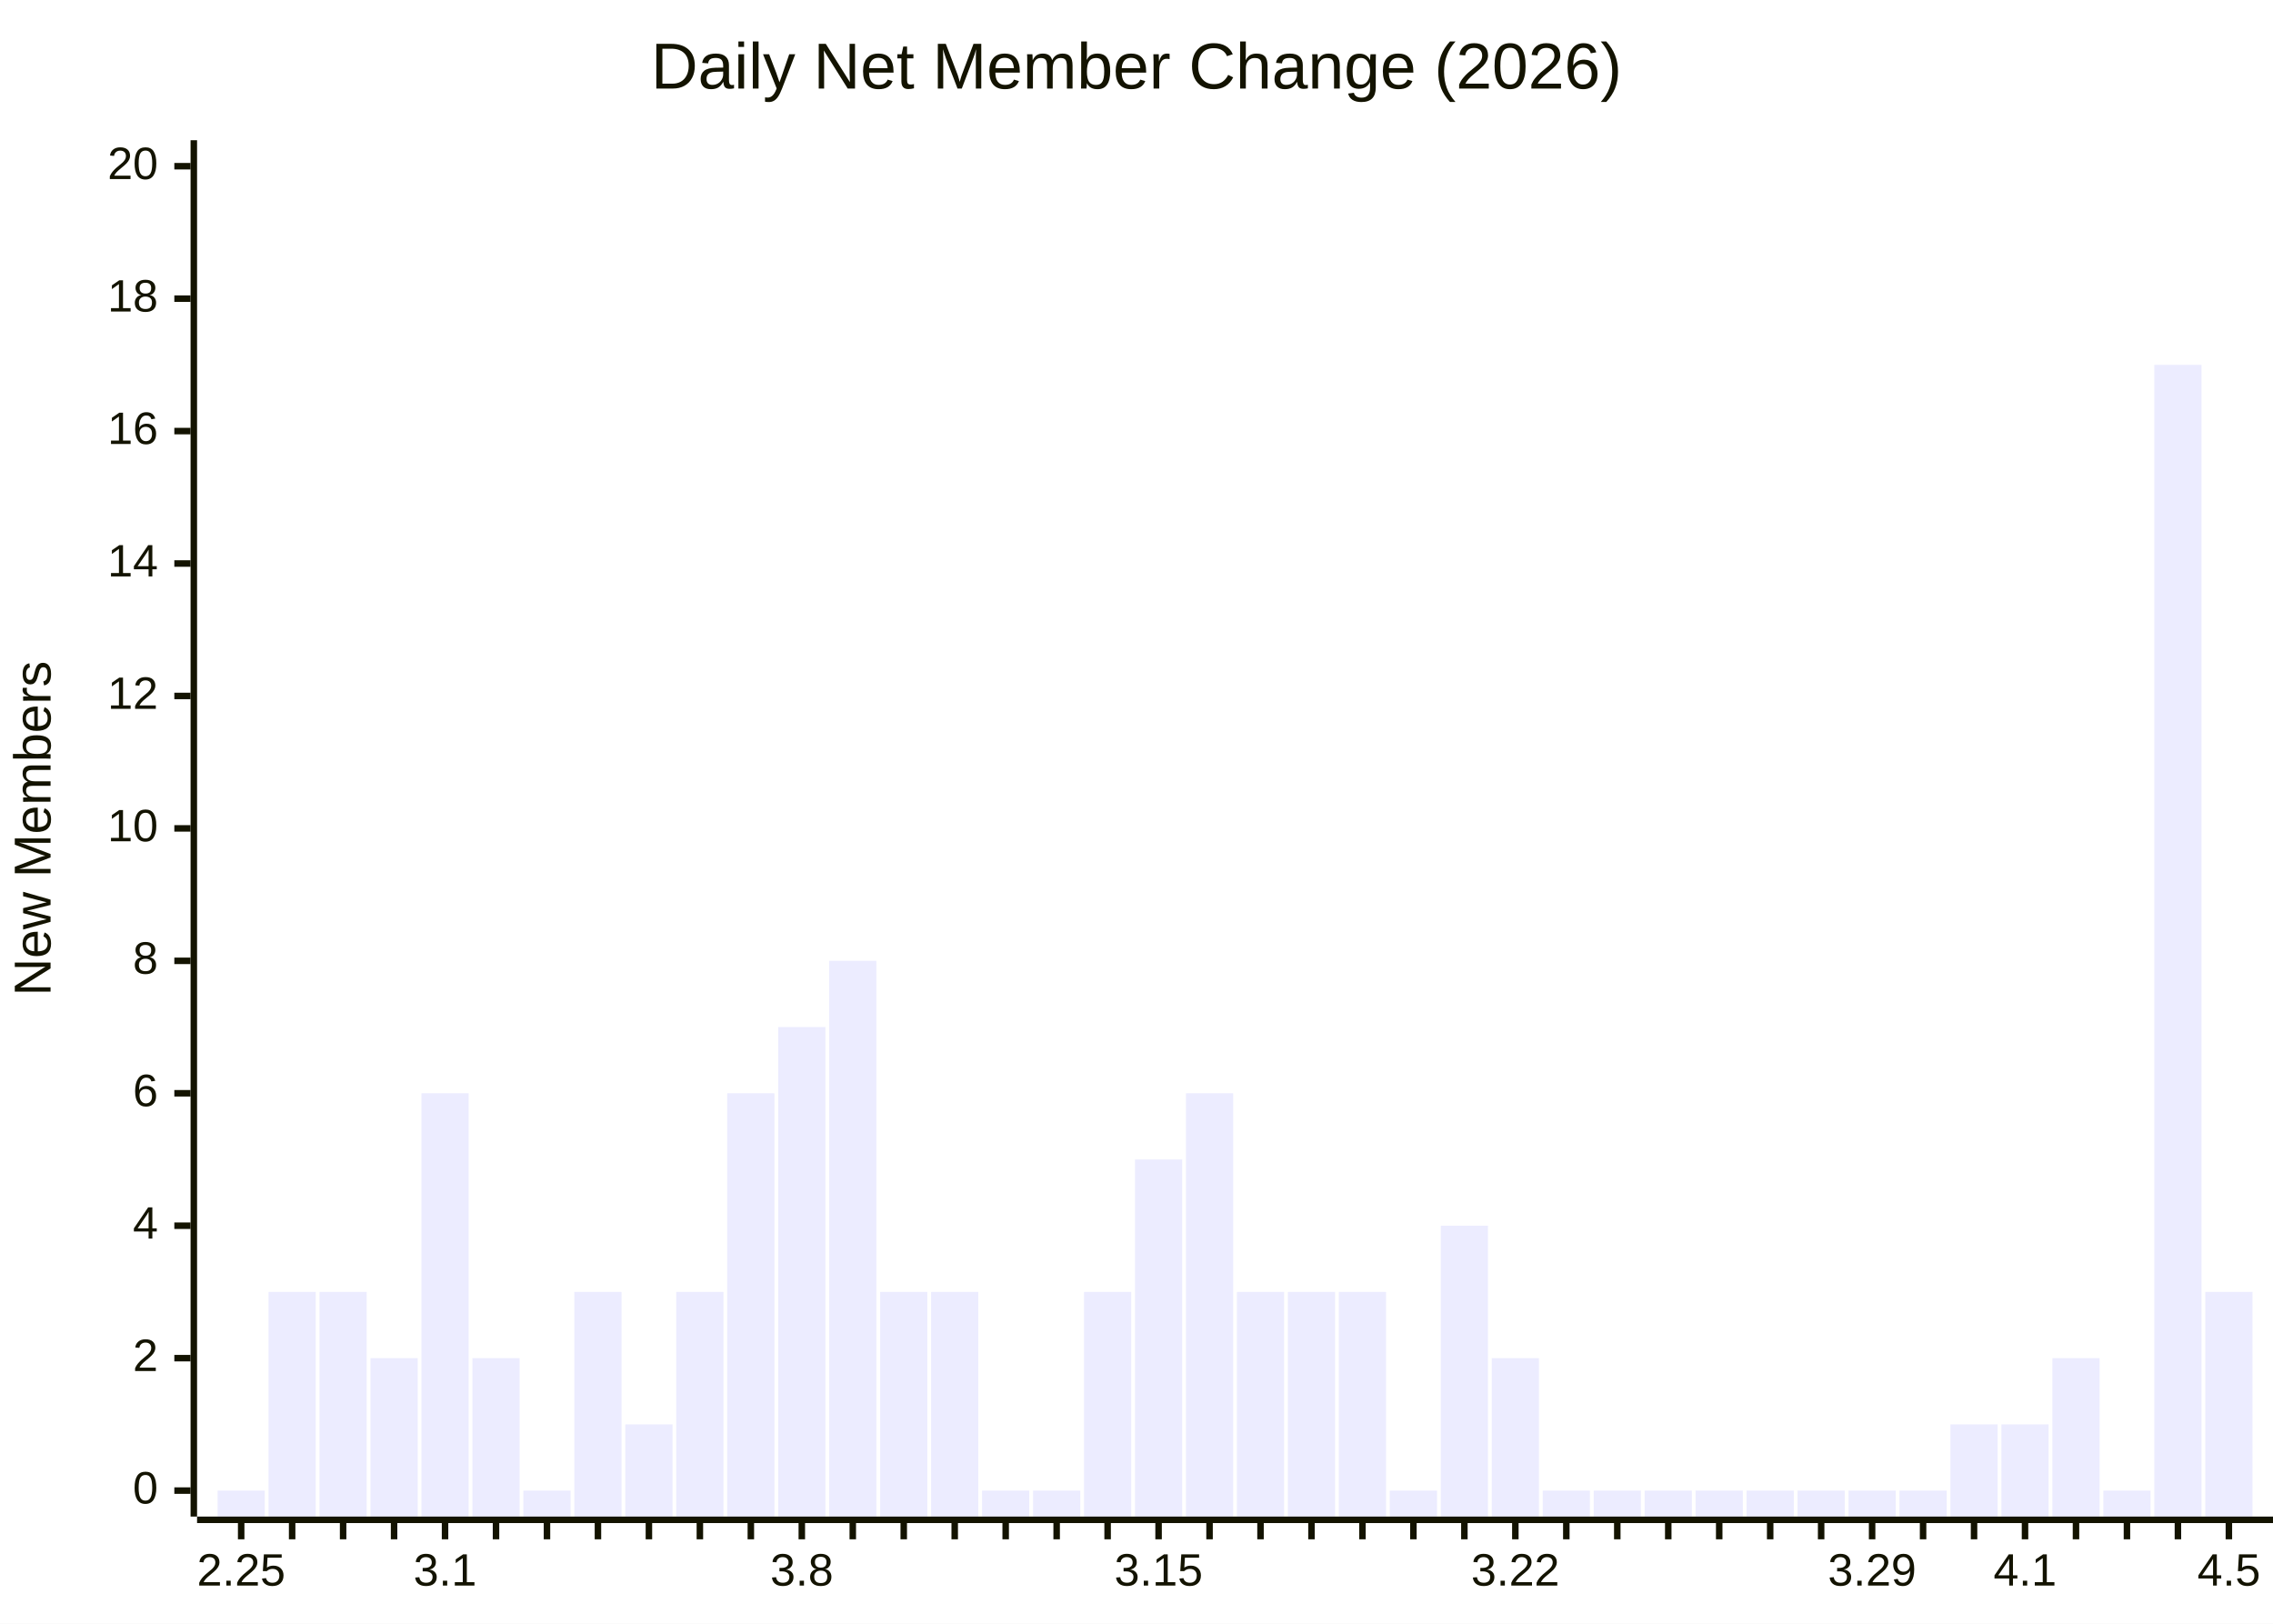
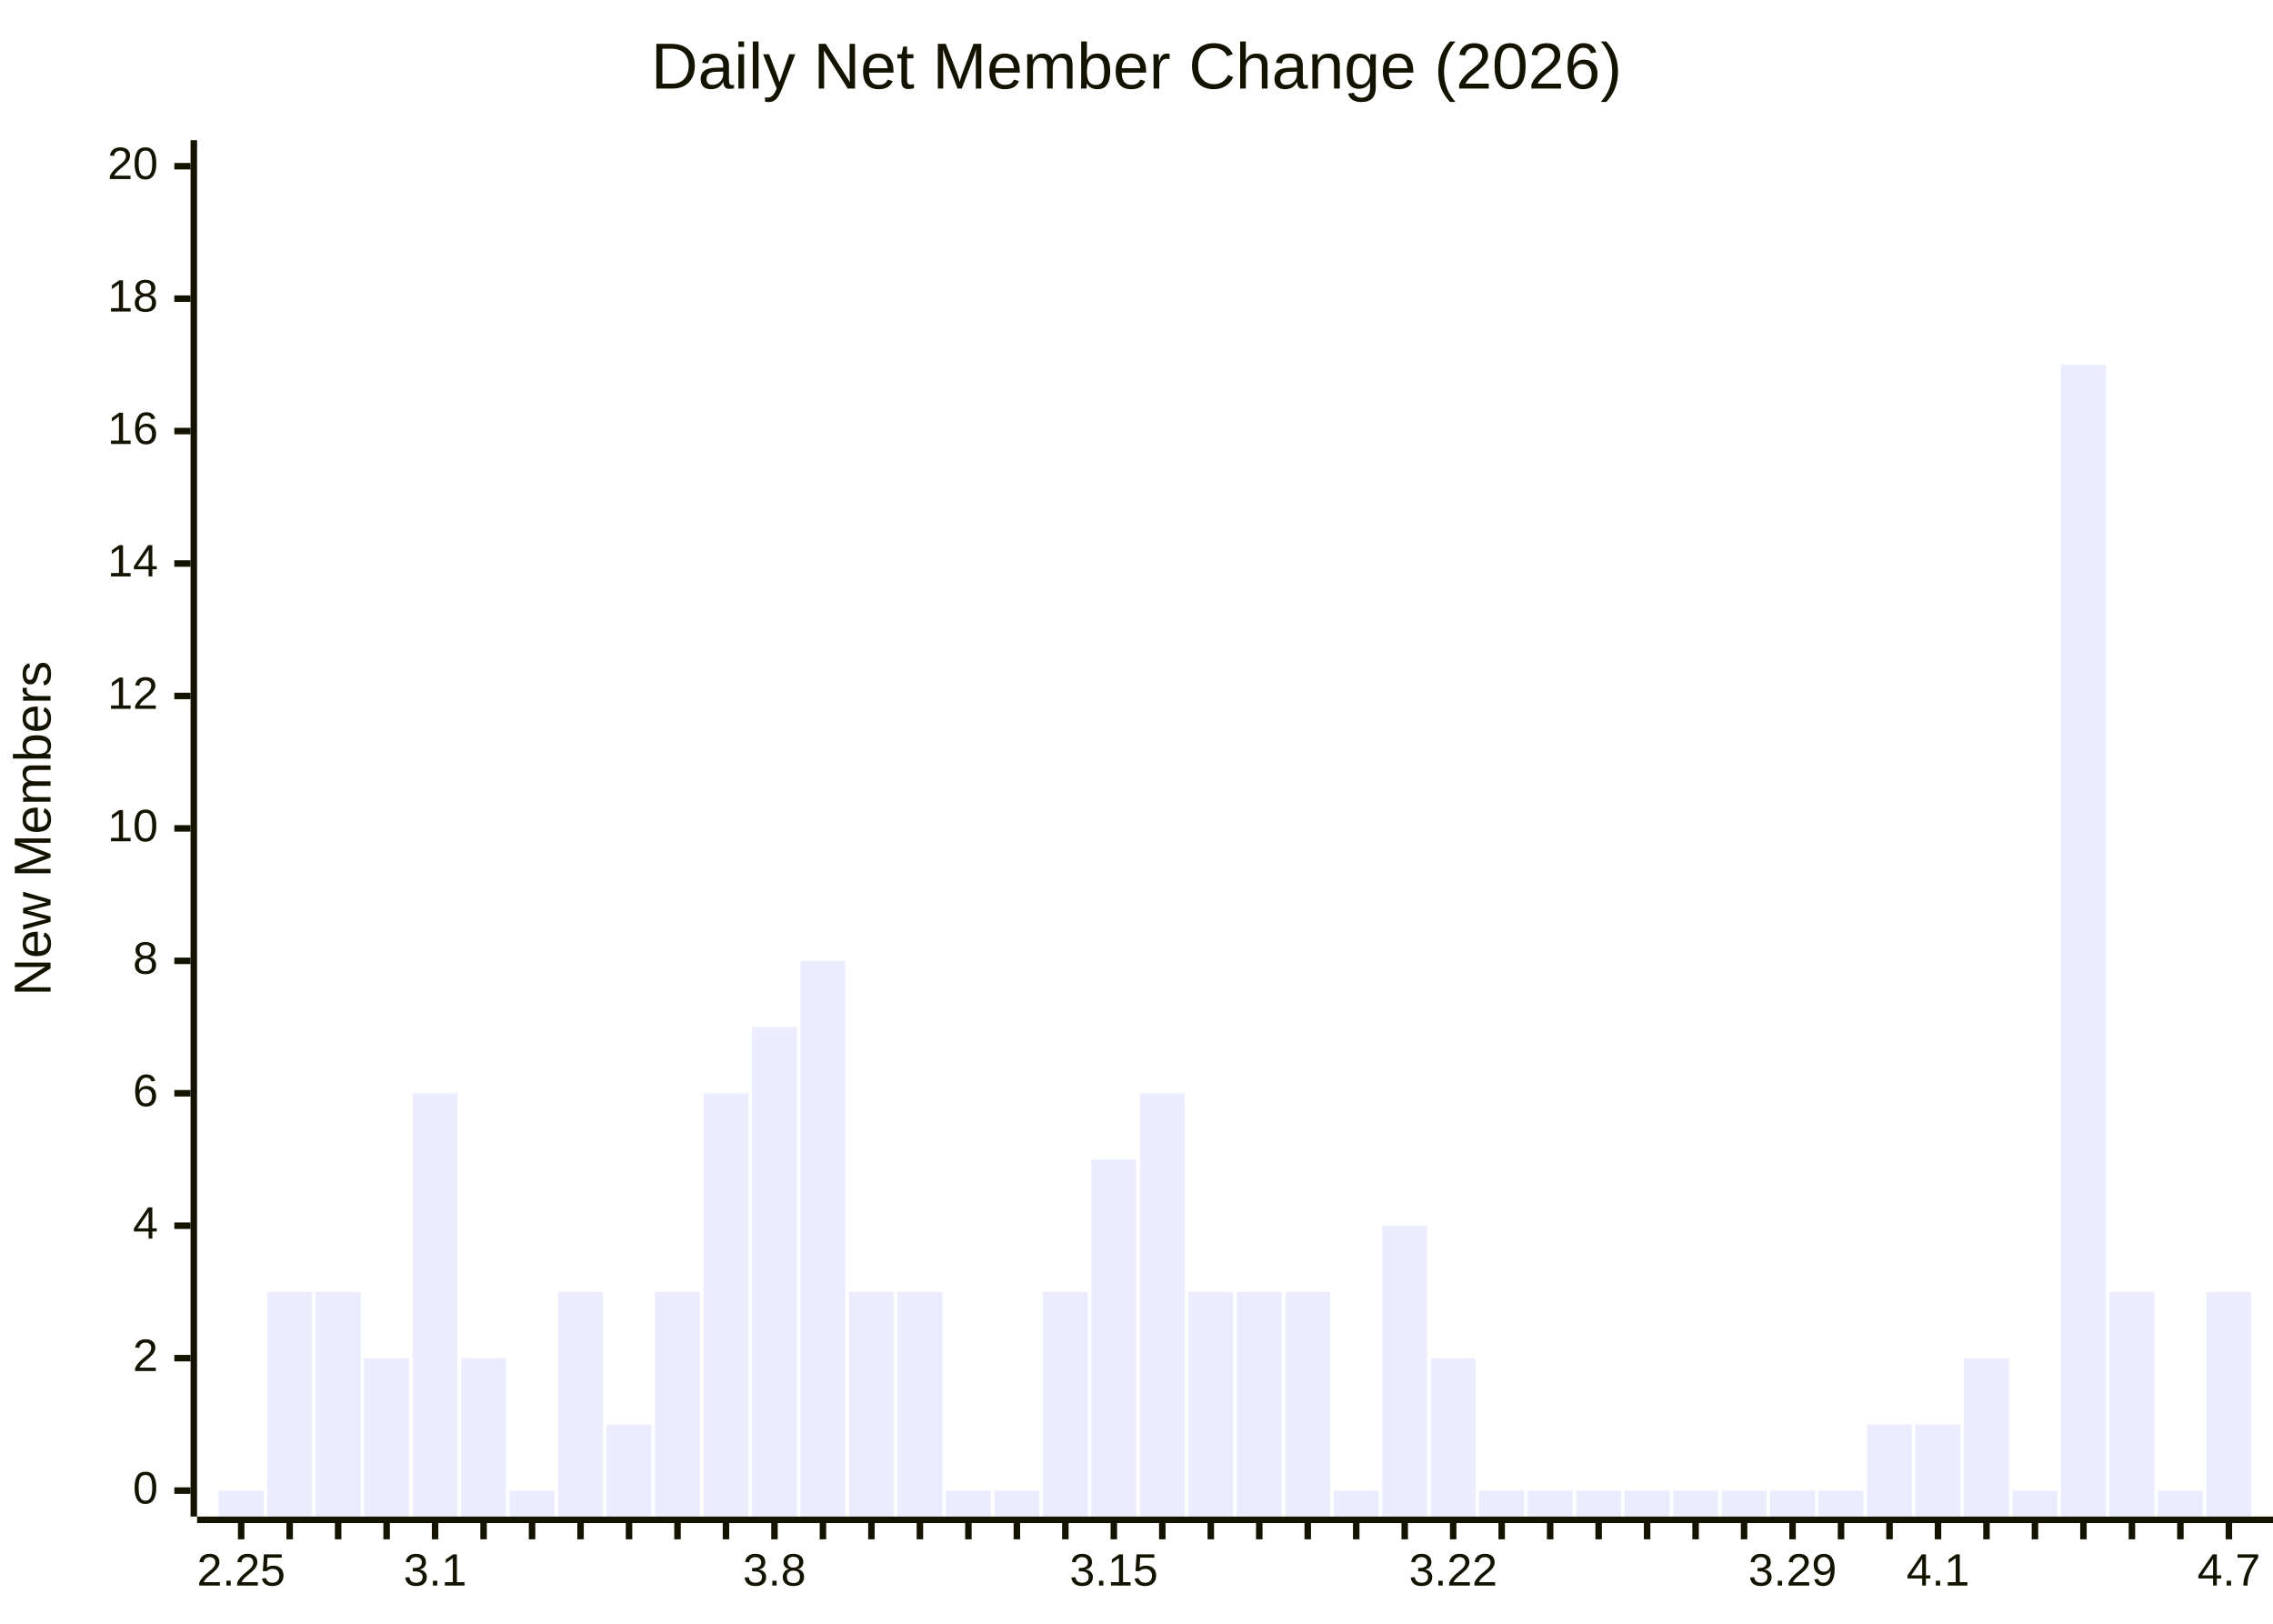
<svg xmlns="http://www.w3.org/2000/svg" id="my-svg" width="100%" style="max-width: 700px; background-color: white;" viewBox="0 0 700 500" role="graphics-document document" aria-roledescription="xychart">
  <style>#my-svg{font-family:"trebuchet ms",verdana,arial,sans-serif;font-size:16px;fill:#333;}@keyframes edge-animation-frame{from{stroke-dashoffset:0;}}@keyframes dash{to{stroke-dashoffset:0;}}#my-svg .edge-animation-slow{stroke-dasharray:9,5!important;stroke-dashoffset:900;animation:dash 50s linear infinite;stroke-linecap:round;}#my-svg .edge-animation-fast{stroke-dasharray:9,5!important;stroke-dashoffset:900;animation:dash 20s linear infinite;stroke-linecap:round;}#my-svg .error-icon{fill:#552222;}#my-svg .error-text{fill:#552222;stroke:#552222;}#my-svg .edge-thickness-normal{stroke-width:1px;}#my-svg .edge-thickness-thick{stroke-width:3.5px;}#my-svg .edge-pattern-solid{stroke-dasharray:0;}#my-svg .edge-thickness-invisible{stroke-width:0;fill:none;}#my-svg .edge-pattern-dashed{stroke-dasharray:3;}#my-svg .edge-pattern-dotted{stroke-dasharray:2;}#my-svg .marker{fill:#333333;stroke:#333333;}#my-svg .marker.cross{stroke:#333333;}#my-svg svg{font-family:"trebuchet ms",verdana,arial,sans-serif;font-size:16px;}#my-svg p{margin:0;}#my-svg :root{--mermaid-font-family:"trebuchet ms",verdana,arial,sans-serif;}</style>
  <g />
  <g class="main">
    <rect width="700" height="500" class="background" fill="white" />
    <g class="chart-title">
      <text x="0" y="0" fill="#131300" font-size="20" dominant-baseline="middle" text-anchor="middle" transform="translate(350, 21.58984) rotate(0)">Daily Net Member Change (2026)</text>
    </g>
    <g class="plot">
      <g class="bar-plot-0">
-         <rect x="67.004" y="459" width="14.538" height="8" fill="#ECECFF" stroke="#ECECFF" stroke-width="0" />
-         <rect x="82.7" y="397.827" width="14.538" height="69.173" fill="#ECECFF" stroke="#ECECFF" stroke-width="0" />
-         <rect x="98.396" y="397.827" width="14.538" height="69.173" fill="#ECECFF" stroke="#ECECFF" stroke-width="0" />
-         <rect x="114.092" y="418.218" width="14.538" height="48.782" fill="#ECECFF" stroke="#ECECFF" stroke-width="0" />
-         <rect x="129.788" y="336.654" width="14.538" height="130.346" fill="#ECECFF" stroke="#ECECFF" stroke-width="0" />
-         <rect x="145.484" y="418.218" width="14.538" height="48.782" fill="#ECECFF" stroke="#ECECFF" stroke-width="0" />
-         <rect x="161.18" y="459" width="14.538" height="8" fill="#ECECFF" stroke="#ECECFF" stroke-width="0" />
-         <rect x="176.876" y="397.827" width="14.538" height="69.173" fill="#ECECFF" stroke="#ECECFF" stroke-width="0" />
-         <rect x="192.572" y="438.609" width="14.538" height="28.391" fill="#ECECFF" stroke="#ECECFF" stroke-width="0" />
-         <rect x="208.267" y="397.827" width="14.538" height="69.173" fill="#ECECFF" stroke="#ECECFF" stroke-width="0" />
-         <rect x="223.963" y="336.654" width="14.538" height="130.346" fill="#ECECFF" stroke="#ECECFF" stroke-width="0" />
-         <rect x="239.659" y="316.263" width="14.538" height="150.737" fill="#ECECFF" stroke="#ECECFF" stroke-width="0" />
-         <rect x="255.355" y="295.872" width="14.538" height="171.128" fill="#ECECFF" stroke="#ECECFF" stroke-width="0" />
-         <rect x="271.051" y="397.827" width="14.538" height="69.173" fill="#ECECFF" stroke="#ECECFF" stroke-width="0" />
-         <rect x="286.747" y="397.827" width="14.538" height="69.173" fill="#ECECFF" stroke="#ECECFF" stroke-width="0" />
-         <rect x="302.443" y="459" width="14.538" height="8" fill="#ECECFF" stroke="#ECECFF" stroke-width="0" />
-         <rect x="318.139" y="459" width="14.538" height="8" fill="#ECECFF" stroke="#ECECFF" stroke-width="0" />
-         <rect x="333.835" y="397.827" width="14.538" height="69.173" fill="#ECECFF" stroke="#ECECFF" stroke-width="0" />
-         <rect x="349.531" y="357.045" width="14.538" height="109.955" fill="#ECECFF" stroke="#ECECFF" stroke-width="0" />
-         <rect x="365.227" y="336.654" width="14.538" height="130.346" fill="#ECECFF" stroke="#ECECFF" stroke-width="0" />
-         <rect x="380.923" y="397.827" width="14.538" height="69.173" fill="#ECECFF" stroke="#ECECFF" stroke-width="0" />
-         <rect x="396.618" y="397.827" width="14.538" height="69.173" fill="#ECECFF" stroke="#ECECFF" stroke-width="0" />
-         <rect x="412.314" y="397.827" width="14.538" height="69.173" fill="#ECECFF" stroke="#ECECFF" stroke-width="0" />
-         <rect x="428.01" y="459" width="14.538" height="8" fill="#ECECFF" stroke="#ECECFF" stroke-width="0" />
-         <rect x="443.706" y="377.436" width="14.538" height="89.564" fill="#ECECFF" stroke="#ECECFF" stroke-width="0" />
-         <rect x="459.402" y="418.218" width="14.538" height="48.782" fill="#ECECFF" stroke="#ECECFF" stroke-width="0" />
-         <rect x="475.098" y="459" width="14.538" height="8" fill="#ECECFF" stroke="#ECECFF" stroke-width="0" />
-         <rect x="490.794" y="459" width="14.538" height="8" fill="#ECECFF" stroke="#ECECFF" stroke-width="0" />
-         <rect x="506.49" y="459" width="14.538" height="8" fill="#ECECFF" stroke="#ECECFF" stroke-width="0" />
-         <rect x="522.186" y="459" width="14.538" height="8" fill="#ECECFF" stroke="#ECECFF" stroke-width="0" />
-         <rect x="537.882" y="459" width="14.538" height="8" fill="#ECECFF" stroke="#ECECFF" stroke-width="0" />
-         <rect x="553.578" y="459" width="14.538" height="8" fill="#ECECFF" stroke="#ECECFF" stroke-width="0" />
-         <rect x="569.273" y="459" width="14.538" height="8" fill="#ECECFF" stroke="#ECECFF" stroke-width="0" />
-         <rect x="584.969" y="459" width="14.538" height="8" fill="#ECECFF" stroke="#ECECFF" stroke-width="0" />
-         <rect x="600.665" y="438.609" width="14.538" height="28.391" fill="#ECECFF" stroke="#ECECFF" stroke-width="0" />
-         <rect x="616.361" y="438.609" width="14.538" height="28.391" fill="#ECECFF" stroke="#ECECFF" stroke-width="0" />
-         <rect x="632.057" y="418.218" width="14.538" height="48.782" fill="#ECECFF" stroke="#ECECFF" stroke-width="0" />
-         <rect x="647.753" y="459" width="14.538" height="8" fill="#ECECFF" stroke="#ECECFF" stroke-width="0" />
-         <rect x="663.449" y="112.353" width="14.538" height="354.647" fill="#ECECFF" stroke="#ECECFF" stroke-width="0" />
-         <rect x="679.145" y="397.827" width="14.538" height="69.173" fill="#ECECFF" stroke="#ECECFF" stroke-width="0" />
+         <rect x="67.35" y="459" width="13.846" height="8" fill="#ECECFF" stroke="#ECECFF" stroke-width="0" />
+         <rect x="82.281" y="397.827" width="13.846" height="69.173" fill="#ECECFF" stroke="#ECECFF" stroke-width="0" />
+         <rect x="97.211" y="397.827" width="13.846" height="69.173" fill="#ECECFF" stroke="#ECECFF" stroke-width="0" />
+         <rect x="112.141" y="418.218" width="13.846" height="48.782" fill="#ECECFF" stroke="#ECECFF" stroke-width="0" />
+         <rect x="127.071" y="336.654" width="13.846" height="130.346" fill="#ECECFF" stroke="#ECECFF" stroke-width="0" />
+         <rect x="142.002" y="418.218" width="13.846" height="48.782" fill="#ECECFF" stroke="#ECECFF" stroke-width="0" />
+         <rect x="156.932" y="459" width="13.846" height="8" fill="#ECECFF" stroke="#ECECFF" stroke-width="0" />
+         <rect x="171.862" y="397.827" width="13.846" height="69.173" fill="#ECECFF" stroke="#ECECFF" stroke-width="0" />
+         <rect x="186.792" y="438.609" width="13.846" height="28.391" fill="#ECECFF" stroke="#ECECFF" stroke-width="0" />
+         <rect x="201.723" y="397.827" width="13.846" height="69.173" fill="#ECECFF" stroke="#ECECFF" stroke-width="0" />
+         <rect x="216.653" y="336.654" width="13.846" height="130.346" fill="#ECECFF" stroke="#ECECFF" stroke-width="0" />
+         <rect x="231.583" y="316.263" width="13.846" height="150.737" fill="#ECECFF" stroke="#ECECFF" stroke-width="0" />
+         <rect x="246.514" y="295.872" width="13.846" height="171.128" fill="#ECECFF" stroke="#ECECFF" stroke-width="0" />
+         <rect x="261.444" y="397.827" width="13.846" height="69.173" fill="#ECECFF" stroke="#ECECFF" stroke-width="0" />
+         <rect x="276.374" y="397.827" width="13.846" height="69.173" fill="#ECECFF" stroke="#ECECFF" stroke-width="0" />
+         <rect x="291.304" y="459" width="13.846" height="8" fill="#ECECFF" stroke="#ECECFF" stroke-width="0" />
+         <rect x="306.235" y="459" width="13.846" height="8" fill="#ECECFF" stroke="#ECECFF" stroke-width="0" />
+         <rect x="321.165" y="397.827" width="13.846" height="69.173" fill="#ECECFF" stroke="#ECECFF" stroke-width="0" />
+         <rect x="336.095" y="357.045" width="13.846" height="109.955" fill="#ECECFF" stroke="#ECECFF" stroke-width="0" />
+         <rect x="351.025" y="336.654" width="13.846" height="130.346" fill="#ECECFF" stroke="#ECECFF" stroke-width="0" />
+         <rect x="365.956" y="397.827" width="13.846" height="69.173" fill="#ECECFF" stroke="#ECECFF" stroke-width="0" />
+         <rect x="380.886" y="397.827" width="13.846" height="69.173" fill="#ECECFF" stroke="#ECECFF" stroke-width="0" />
+         <rect x="395.816" y="397.827" width="13.846" height="69.173" fill="#ECECFF" stroke="#ECECFF" stroke-width="0" />
+         <rect x="410.746" y="459" width="13.846" height="8" fill="#ECECFF" stroke="#ECECFF" stroke-width="0" />
+         <rect x="425.677" y="377.436" width="13.846" height="89.564" fill="#ECECFF" stroke="#ECECFF" stroke-width="0" />
+         <rect x="440.607" y="418.218" width="13.846" height="48.782" fill="#ECECFF" stroke="#ECECFF" stroke-width="0" />
+         <rect x="455.537" y="459" width="13.846" height="8" fill="#ECECFF" stroke="#ECECFF" stroke-width="0" />
+         <rect x="470.467" y="459" width="13.846" height="8" fill="#ECECFF" stroke="#ECECFF" stroke-width="0" />
+         <rect x="485.398" y="459" width="13.846" height="8" fill="#ECECFF" stroke="#ECECFF" stroke-width="0" />
+         <rect x="500.328" y="459" width="13.846" height="8" fill="#ECECFF" stroke="#ECECFF" stroke-width="0" />
+         <rect x="515.258" y="459" width="13.846" height="8" fill="#ECECFF" stroke="#ECECFF" stroke-width="0" />
+         <rect x="530.188" y="459" width="13.846" height="8" fill="#ECECFF" stroke="#ECECFF" stroke-width="0" />
+         <rect x="545.119" y="459" width="13.846" height="8" fill="#ECECFF" stroke="#ECECFF" stroke-width="0" />
+         <rect x="560.049" y="459" width="13.846" height="8" fill="#ECECFF" stroke="#ECECFF" stroke-width="0" />
+         <rect x="574.979" y="438.609" width="13.846" height="28.391" fill="#ECECFF" stroke="#ECECFF" stroke-width="0" />
+         <rect x="589.909" y="438.609" width="13.846" height="28.391" fill="#ECECFF" stroke="#ECECFF" stroke-width="0" />
+         <rect x="604.84" y="418.218" width="13.846" height="48.782" fill="#ECECFF" stroke="#ECECFF" stroke-width="0" />
+         <rect x="619.77" y="459" width="13.846" height="8" fill="#ECECFF" stroke="#ECECFF" stroke-width="0" />
+         <rect x="634.7" y="112.353" width="13.846" height="354.647" fill="#ECECFF" stroke="#ECECFF" stroke-width="0" />
+         <rect x="649.631" y="397.827" width="13.846" height="69.173" fill="#ECECFF" stroke="#ECECFF" stroke-width="0" />
+         <rect x="664.561" y="459" width="13.846" height="8" fill="#ECECFF" stroke="#ECECFF" stroke-width="0" />
+         <rect x="679.491" y="397.827" width="13.846" height="69.173" fill="#ECECFF" stroke="#ECECFF" stroke-width="0" />
      </g>
    </g>
    <g class="bottom-axis">
      <g class="axis-line">
        <path d="M 60.688,468 L 700,468" fill="none" stroke="#131300" stroke-width="2" />
      </g>
      <g class="label">
        <text x="0" y="0" fill="#131300" font-size="14" dominant-baseline="text-before-edge" text-anchor="middle" transform="translate(74.27344, 479) rotate(0)">2.25</text>
-         <text x="0" y="0" fill="#131300" font-size="14" dominant-baseline="text-before-edge" text-anchor="middle" transform="translate(89.96935, 479) rotate(0)">​​</text>
-         <text x="0" y="0" fill="#131300" font-size="14" dominant-baseline="text-before-edge" text-anchor="middle" transform="translate(105.6653, 479) rotate(0)">​​​</text>
-         <text x="0" y="0" fill="#131300" font-size="14" dominant-baseline="text-before-edge" text-anchor="middle" transform="translate(121.3612, 479) rotate(0)">​​​​</text>
-         <text x="0" y="0" fill="#131300" font-size="14" dominant-baseline="text-before-edge" text-anchor="middle" transform="translate(137.0571, 479) rotate(0)">3.1</text>
-         <text x="0" y="0" fill="#131300" font-size="14" dominant-baseline="text-before-edge" text-anchor="middle" transform="translate(152.753, 479) rotate(0)">​​​​​​</text>
-         <text x="0" y="0" fill="#131300" font-size="14" dominant-baseline="text-before-edge" text-anchor="middle" transform="translate(168.4489, 479) rotate(0)">​​​​​​​</text>
-         <text x="0" y="0" fill="#131300" font-size="14" dominant-baseline="text-before-edge" text-anchor="middle" transform="translate(184.1448, 479) rotate(0)">​​​​​​​​</text>
-         <text x="0" y="0" fill="#131300" font-size="14" dominant-baseline="text-before-edge" text-anchor="middle" transform="translate(199.8407, 479) rotate(0)">​​​​​​​​​</text>
-         <text x="0" y="0" fill="#131300" font-size="14" dominant-baseline="text-before-edge" text-anchor="middle" transform="translate(215.5367, 479) rotate(0)">​​​​​​​​​​</text>
-         <text x="0" y="0" fill="#131300" font-size="14" dominant-baseline="text-before-edge" text-anchor="middle" transform="translate(231.2326, 479) rotate(0)">​​​​​​​​​​​</text>
-         <text x="0" y="0" fill="#131300" font-size="14" dominant-baseline="text-before-edge" text-anchor="middle" transform="translate(246.9285, 479) rotate(0)">3.8</text>
-         <text x="0" y="0" fill="#131300" font-size="14" dominant-baseline="text-before-edge" text-anchor="middle" transform="translate(262.6244, 479) rotate(0)">​​​​​​​​​​​​​</text>
-         <text x="0" y="0" fill="#131300" font-size="14" dominant-baseline="text-before-edge" text-anchor="middle" transform="translate(278.3203, 479) rotate(0)">​​​​​​​​​​​​​​</text>
-         <text x="0" y="0" fill="#131300" font-size="14" dominant-baseline="text-before-edge" text-anchor="middle" transform="translate(294.0162, 479) rotate(0)">​​​​​​​​​​​​​​​</text>
-         <text x="0" y="0" fill="#131300" font-size="14" dominant-baseline="text-before-edge" text-anchor="middle" transform="translate(309.7121, 479) rotate(0)">​​​​​​​​​​​​​​​​</text>
-         <text x="0" y="0" fill="#131300" font-size="14" dominant-baseline="text-before-edge" text-anchor="middle" transform="translate(325.4081, 479) rotate(0)">​​​​​​​​​​​​​​​​​</text>
-         <text x="0" y="0" fill="#131300" font-size="14" dominant-baseline="text-before-edge" text-anchor="middle" transform="translate(341.104, 479) rotate(0)">​​​​​​​​​​​​​​​​​​</text>
-         <text x="0" y="0" fill="#131300" font-size="14" dominant-baseline="text-before-edge" text-anchor="middle" transform="translate(356.7999, 479) rotate(0)">3.15</text>
-         <text x="0" y="0" fill="#131300" font-size="14" dominant-baseline="text-before-edge" text-anchor="middle" transform="translate(372.4958, 479) rotate(0)">​​​​​​​​​​​​​​​​​​​​</text>
-         <text x="0" y="0" fill="#131300" font-size="14" dominant-baseline="text-before-edge" text-anchor="middle" transform="translate(388.1917, 479) rotate(0)">​​​​​​​​​​​​​​​​​​​​​</text>
-         <text x="0" y="0" fill="#131300" font-size="14" dominant-baseline="text-before-edge" text-anchor="middle" transform="translate(403.8876, 479) rotate(0)">​​​​​​​​​​​​​​​​​​​​​​</text>
-         <text x="0" y="0" fill="#131300" font-size="14" dominant-baseline="text-before-edge" text-anchor="middle" transform="translate(419.5835, 479) rotate(0)">​​​​​​​​​​​​​​​​​​​​​​​</text>
-         <text x="0" y="0" fill="#131300" font-size="14" dominant-baseline="text-before-edge" text-anchor="middle" transform="translate(435.2794, 479) rotate(0)">​​​​​​​​​​​​​​​​​​​​​​​​</text>
-         <text x="0" y="0" fill="#131300" font-size="14" dominant-baseline="text-before-edge" text-anchor="middle" transform="translate(450.9754, 479) rotate(0)">​​​​​​​​​​​​​​​​​​​​​​​​​</text>
-         <text x="0" y="0" fill="#131300" font-size="14" dominant-baseline="text-before-edge" text-anchor="middle" transform="translate(466.6713, 479) rotate(0)">3.22</text>
-         <text x="0" y="0" fill="#131300" font-size="14" dominant-baseline="text-before-edge" text-anchor="middle" transform="translate(482.3672, 479) rotate(0)">​​​​​​​​​​​​​​​​​​​​​​​​​​​</text>
-         <text x="0" y="0" fill="#131300" font-size="14" dominant-baseline="text-before-edge" text-anchor="middle" transform="translate(498.0631, 479) rotate(0)">​​​​​​​​​​​​​​​​​​​​​​​​​​​​</text>
-         <text x="0" y="0" fill="#131300" font-size="14" dominant-baseline="text-before-edge" text-anchor="middle" transform="translate(513.759, 479) rotate(0)">​​​​​​​​​​​​​​​​​​​​​​​​​​​​​</text>
-         <text x="0" y="0" fill="#131300" font-size="14" dominant-baseline="text-before-edge" text-anchor="middle" transform="translate(529.4549, 479) rotate(0)">​​​​​​​​​​​​​​​​​​​​​​​​​​​​​​</text>
-         <text x="0" y="0" fill="#131300" font-size="14" dominant-baseline="text-before-edge" text-anchor="middle" transform="translate(545.1508, 479) rotate(0)">​​​​​​​​​​​​​​​​​​​​​​​​​​​​​​​</text>
-         <text x="0" y="0" fill="#131300" font-size="14" dominant-baseline="text-before-edge" text-anchor="middle" transform="translate(560.8468, 479) rotate(0)">​​​​​​​​​​​​​​​​​​​​​​​​​​​​​​​​</text>
-         <text x="0" y="0" fill="#131300" font-size="14" dominant-baseline="text-before-edge" text-anchor="middle" transform="translate(576.5427, 479) rotate(0)">3.29</text>
-         <text x="0" y="0" fill="#131300" font-size="14" dominant-baseline="text-before-edge" text-anchor="middle" transform="translate(592.2386, 479) rotate(0)">​​​​​​​​​​​​​​​​​​​​​​​​​​​​​​​​​​</text>
-         <text x="0" y="0" fill="#131300" font-size="14" dominant-baseline="text-before-edge" text-anchor="middle" transform="translate(607.9345, 479) rotate(0)">​​​​​​​​​​​​​​​​​​​​​​​​​​​​​​​​​​​</text>
-         <text x="0" y="0" fill="#131300" font-size="14" dominant-baseline="text-before-edge" text-anchor="middle" transform="translate(623.6304, 479) rotate(0)">4.1</text>
-         <text x="0" y="0" fill="#131300" font-size="14" dominant-baseline="text-before-edge" text-anchor="middle" transform="translate(639.3263, 479) rotate(0)">​​​​​​​​​​​​​​​​​​​​​​​​​​​​​​​​​​​​​</text>
-         <text x="0" y="0" fill="#131300" font-size="14" dominant-baseline="text-before-edge" text-anchor="middle" transform="translate(655.0222, 479) rotate(0)">​​​​​​​​​​​​​​​​​​​​​​​​​​​​​​​​​​​​​​</text>
-         <text x="0" y="0" fill="#131300" font-size="14" dominant-baseline="text-before-edge" text-anchor="middle" transform="translate(670.7181, 479) rotate(0)">​​​​​​​​​​​​​​​​​​​​​​​​​​​​​​​​​​​​​​​</text>
-         <text x="0" y="0" fill="#131300" font-size="14" dominant-baseline="text-before-edge" text-anchor="middle" transform="translate(686.4141, 479) rotate(0)">4.5</text>
+         <text x="0" y="0" fill="#131300" font-size="14" dominant-baseline="text-before-edge" text-anchor="middle" transform="translate(89.2037, 479) rotate(0)">​​</text>
+         <text x="0" y="0" fill="#131300" font-size="14" dominant-baseline="text-before-edge" text-anchor="middle" transform="translate(104.134, 479) rotate(0)">​​​</text>
+         <text x="0" y="0" fill="#131300" font-size="14" dominant-baseline="text-before-edge" text-anchor="middle" transform="translate(119.0642, 479) rotate(0)">​​​​</text>
+         <text x="0" y="0" fill="#131300" font-size="14" dominant-baseline="text-before-edge" text-anchor="middle" transform="translate(133.9945, 479) rotate(0)">3.1</text>
+         <text x="0" y="0" fill="#131300" font-size="14" dominant-baseline="text-before-edge" text-anchor="middle" transform="translate(148.9247, 479) rotate(0)">​​​​​​</text>
+         <text x="0" y="0" fill="#131300" font-size="14" dominant-baseline="text-before-edge" text-anchor="middle" transform="translate(163.855, 479) rotate(0)">​​​​​​​</text>
+         <text x="0" y="0" fill="#131300" font-size="14" dominant-baseline="text-before-edge" text-anchor="middle" transform="translate(178.7853, 479) rotate(0)">​​​​​​​​</text>
+         <text x="0" y="0" fill="#131300" font-size="14" dominant-baseline="text-before-edge" text-anchor="middle" transform="translate(193.7155, 479) rotate(0)">​​​​​​​​​</text>
+         <text x="0" y="0" fill="#131300" font-size="14" dominant-baseline="text-before-edge" text-anchor="middle" transform="translate(208.6458, 479) rotate(0)">​​​​​​​​​​</text>
+         <text x="0" y="0" fill="#131300" font-size="14" dominant-baseline="text-before-edge" text-anchor="middle" transform="translate(223.576, 479) rotate(0)">​​​​​​​​​​​</text>
+         <text x="0" y="0" fill="#131300" font-size="14" dominant-baseline="text-before-edge" text-anchor="middle" transform="translate(238.5063, 479) rotate(0)">3.8</text>
+         <text x="0" y="0" fill="#131300" font-size="14" dominant-baseline="text-before-edge" text-anchor="middle" transform="translate(253.4365, 479) rotate(0)">​​​​​​​​​​​​​</text>
+         <text x="0" y="0" fill="#131300" font-size="14" dominant-baseline="text-before-edge" text-anchor="middle" transform="translate(268.3668, 479) rotate(0)">​​​​​​​​​​​​​​</text>
+         <text x="0" y="0" fill="#131300" font-size="14" dominant-baseline="text-before-edge" text-anchor="middle" transform="translate(283.2971, 479) rotate(0)">​​​​​​​​​​​​​​​</text>
+         <text x="0" y="0" fill="#131300" font-size="14" dominant-baseline="text-before-edge" text-anchor="middle" transform="translate(298.2273, 479) rotate(0)">​​​​​​​​​​​​​​​​</text>
+         <text x="0" y="0" fill="#131300" font-size="14" dominant-baseline="text-before-edge" text-anchor="middle" transform="translate(313.1576, 479) rotate(0)">​​​​​​​​​​​​​​​​​</text>
+         <text x="0" y="0" fill="#131300" font-size="14" dominant-baseline="text-before-edge" text-anchor="middle" transform="translate(328.0878, 479) rotate(0)">​​​​​​​​​​​​​​​​​​</text>
+         <text x="0" y="0" fill="#131300" font-size="14" dominant-baseline="text-before-edge" text-anchor="middle" transform="translate(343.0181, 479) rotate(0)">3.15</text>
+         <text x="0" y="0" fill="#131300" font-size="14" dominant-baseline="text-before-edge" text-anchor="middle" transform="translate(357.9484, 479) rotate(0)">​​​​​​​​​​​​​​​​​​​​</text>
+         <text x="0" y="0" fill="#131300" font-size="14" dominant-baseline="text-before-edge" text-anchor="middle" transform="translate(372.8786, 479) rotate(0)">​​​​​​​​​​​​​​​​​​​​​</text>
+         <text x="0" y="0" fill="#131300" font-size="14" dominant-baseline="text-before-edge" text-anchor="middle" transform="translate(387.8089, 479) rotate(0)">​​​​​​​​​​​​​​​​​​​​​​</text>
+         <text x="0" y="0" fill="#131300" font-size="14" dominant-baseline="text-before-edge" text-anchor="middle" transform="translate(402.7391, 479) rotate(0)">​​​​​​​​​​​​​​​​​​​​​​​</text>
+         <text x="0" y="0" fill="#131300" font-size="14" dominant-baseline="text-before-edge" text-anchor="middle" transform="translate(417.6694, 479) rotate(0)">​​​​​​​​​​​​​​​​​​​​​​​​</text>
+         <text x="0" y="0" fill="#131300" font-size="14" dominant-baseline="text-before-edge" text-anchor="middle" transform="translate(432.5997, 479) rotate(0)">​​​​​​​​​​​​​​​​​​​​​​​​​</text>
+         <text x="0" y="0" fill="#131300" font-size="14" dominant-baseline="text-before-edge" text-anchor="middle" transform="translate(447.5299, 479) rotate(0)">3.22</text>
+         <text x="0" y="0" fill="#131300" font-size="14" dominant-baseline="text-before-edge" text-anchor="middle" transform="translate(462.4602, 479) rotate(0)">​​​​​​​​​​​​​​​​​​​​​​​​​​​</text>
+         <text x="0" y="0" fill="#131300" font-size="14" dominant-baseline="text-before-edge" text-anchor="middle" transform="translate(477.3904, 479) rotate(0)">​​​​​​​​​​​​​​​​​​​​​​​​​​​​</text>
+         <text x="0" y="0" fill="#131300" font-size="14" dominant-baseline="text-before-edge" text-anchor="middle" transform="translate(492.3207, 479) rotate(0)">​​​​​​​​​​​​​​​​​​​​​​​​​​​​​</text>
+         <text x="0" y="0" fill="#131300" font-size="14" dominant-baseline="text-before-edge" text-anchor="middle" transform="translate(507.251, 479) rotate(0)">​​​​​​​​​​​​​​​​​​​​​​​​​​​​​​</text>
+         <text x="0" y="0" fill="#131300" font-size="14" dominant-baseline="text-before-edge" text-anchor="middle" transform="translate(522.1812, 479) rotate(0)">​​​​​​​​​​​​​​​​​​​​​​​​​​​​​​​</text>
+         <text x="0" y="0" fill="#131300" font-size="14" dominant-baseline="text-before-edge" text-anchor="middle" transform="translate(537.1115, 479) rotate(0)">​​​​​​​​​​​​​​​​​​​​​​​​​​​​​​​​</text>
+         <text x="0" y="0" fill="#131300" font-size="14" dominant-baseline="text-before-edge" text-anchor="middle" transform="translate(552.0417, 479) rotate(0)">3.29</text>
+         <text x="0" y="0" fill="#131300" font-size="14" dominant-baseline="text-before-edge" text-anchor="middle" transform="translate(566.972, 479) rotate(0)">​​​​​​​​​​​​​​​​​​​​​​​​​​​​​​​​​​</text>
+         <text x="0" y="0" fill="#131300" font-size="14" dominant-baseline="text-before-edge" text-anchor="middle" transform="translate(581.9022, 479) rotate(0)">​​​​​​​​​​​​​​​​​​​​​​​​​​​​​​​​​​​</text>
+         <text x="0" y="0" fill="#131300" font-size="14" dominant-baseline="text-before-edge" text-anchor="middle" transform="translate(596.8325, 479) rotate(0)">4.1</text>
+         <text x="0" y="0" fill="#131300" font-size="14" dominant-baseline="text-before-edge" text-anchor="middle" transform="translate(611.7628, 479) rotate(0)">​​​​​​​​​​​​​​​​​​​​​​​​​​​​​​​​​​​​​</text>
+         <text x="0" y="0" fill="#131300" font-size="14" dominant-baseline="text-before-edge" text-anchor="middle" transform="translate(626.693, 479) rotate(0)">​​​​​​​​​​​​​​​​​​​​​​​​​​​​​​​​​​​​​​</text>
+         <text x="0" y="0" fill="#131300" font-size="14" dominant-baseline="text-before-edge" text-anchor="middle" transform="translate(641.6233, 479) rotate(0)">​​​​​​​​​​​​​​​​​​​​​​​​​​​​​​​​​​​​​​​</text>
+         <text x="0" y="0" fill="#131300" font-size="14" dominant-baseline="text-before-edge" text-anchor="middle" transform="translate(656.5535, 479) rotate(0)">​​​​​​​​​​​​​​​​​​​​​​​​​​​​​​​​​​​​​​​​</text>
+         <text x="0" y="0" fill="#131300" font-size="14" dominant-baseline="text-before-edge" text-anchor="middle" transform="translate(671.4838, 479) rotate(0)">​​​​​​​​​​​​​​​​​​​​​​​​​​​​​​​​​​​​​​​​​</text>
+         <text x="0" y="0" fill="#131300" font-size="14" dominant-baseline="text-before-edge" text-anchor="middle" transform="translate(686.4141, 479) rotate(0)">4.7</text>
      </g>
      <g class="ticks">
        <path d="M 74.273,469 L 74.273,474" fill="none" stroke="#131300" stroke-width="2" />
-         <path d="M 89.969,469 L 89.969,474" fill="none" stroke="#131300" stroke-width="2" />
-         <path d="M 105.665,469 L 105.665,474" fill="none" stroke="#131300" stroke-width="2" />
-         <path d="M 121.361,469 L 121.361,474" fill="none" stroke="#131300" stroke-width="2" />
-         <path d="M 137.057,469 L 137.057,474" fill="none" stroke="#131300" stroke-width="2" />
-         <path d="M 152.753,469 L 152.753,474" fill="none" stroke="#131300" stroke-width="2" />
-         <path d="M 168.449,469 L 168.449,474" fill="none" stroke="#131300" stroke-width="2" />
-         <path d="M 184.145,469 L 184.145,474" fill="none" stroke="#131300" stroke-width="2" />
-         <path d="M 199.841,469 L 199.841,474" fill="none" stroke="#131300" stroke-width="2" />
-         <path d="M 215.537,469 L 215.537,474" fill="none" stroke="#131300" stroke-width="2" />
-         <path d="M 231.233,469 L 231.233,474" fill="none" stroke="#131300" stroke-width="2" />
-         <path d="M 246.928,469 L 246.928,474" fill="none" stroke="#131300" stroke-width="2" />
-         <path d="M 262.624,469 L 262.624,474" fill="none" stroke="#131300" stroke-width="2" />
-         <path d="M 278.32,469 L 278.32,474" fill="none" stroke="#131300" stroke-width="2" />
-         <path d="M 294.016,469 L 294.016,474" fill="none" stroke="#131300" stroke-width="2" />
-         <path d="M 309.712,469 L 309.712,474" fill="none" stroke="#131300" stroke-width="2" />
-         <path d="M 325.408,469 L 325.408,474" fill="none" stroke="#131300" stroke-width="2" />
-         <path d="M 341.104,469 L 341.104,474" fill="none" stroke="#131300" stroke-width="2" />
-         <path d="M 356.8,469 L 356.8,474" fill="none" stroke="#131300" stroke-width="2" />
-         <path d="M 372.496,469 L 372.496,474" fill="none" stroke="#131300" stroke-width="2" />
-         <path d="M 388.192,469 L 388.192,474" fill="none" stroke="#131300" stroke-width="2" />
-         <path d="M 403.888,469 L 403.888,474" fill="none" stroke="#131300" stroke-width="2" />
-         <path d="M 419.584,469 L 419.584,474" fill="none" stroke="#131300" stroke-width="2" />
-         <path d="M 435.279,469 L 435.279,474" fill="none" stroke="#131300" stroke-width="2" />
-         <path d="M 450.975,469 L 450.975,474" fill="none" stroke="#131300" stroke-width="2" />
-         <path d="M 466.671,469 L 466.671,474" fill="none" stroke="#131300" stroke-width="2" />
-         <path d="M 482.367,469 L 482.367,474" fill="none" stroke="#131300" stroke-width="2" />
-         <path d="M 498.063,469 L 498.063,474" fill="none" stroke="#131300" stroke-width="2" />
-         <path d="M 513.759,469 L 513.759,474" fill="none" stroke="#131300" stroke-width="2" />
-         <path d="M 529.455,469 L 529.455,474" fill="none" stroke="#131300" stroke-width="2" />
-         <path d="M 545.151,469 L 545.151,474" fill="none" stroke="#131300" stroke-width="2" />
-         <path d="M 560.847,469 L 560.847,474" fill="none" stroke="#131300" stroke-width="2" />
-         <path d="M 576.543,469 L 576.543,474" fill="none" stroke="#131300" stroke-width="2" />
-         <path d="M 592.239,469 L 592.239,474" fill="none" stroke="#131300" stroke-width="2" />
-         <path d="M 607.934,469 L 607.934,474" fill="none" stroke="#131300" stroke-width="2" />
-         <path d="M 623.63,469 L 623.63,474" fill="none" stroke="#131300" stroke-width="2" />
-         <path d="M 639.326,469 L 639.326,474" fill="none" stroke="#131300" stroke-width="2" />
-         <path d="M 655.022,469 L 655.022,474" fill="none" stroke="#131300" stroke-width="2" />
-         <path d="M 670.718,469 L 670.718,474" fill="none" stroke="#131300" stroke-width="2" />
+         <path d="M 89.204,469 L 89.204,474" fill="none" stroke="#131300" stroke-width="2" />
+         <path d="M 104.134,469 L 104.134,474" fill="none" stroke="#131300" stroke-width="2" />
+         <path d="M 119.064,469 L 119.064,474" fill="none" stroke="#131300" stroke-width="2" />
+         <path d="M 133.994,469 L 133.994,474" fill="none" stroke="#131300" stroke-width="2" />
+         <path d="M 148.925,469 L 148.925,474" fill="none" stroke="#131300" stroke-width="2" />
+         <path d="M 163.855,469 L 163.855,474" fill="none" stroke="#131300" stroke-width="2" />
+         <path d="M 178.785,469 L 178.785,474" fill="none" stroke="#131300" stroke-width="2" />
+         <path d="M 193.716,469 L 193.716,474" fill="none" stroke="#131300" stroke-width="2" />
+         <path d="M 208.646,469 L 208.646,474" fill="none" stroke="#131300" stroke-width="2" />
+         <path d="M 223.576,469 L 223.576,474" fill="none" stroke="#131300" stroke-width="2" />
+         <path d="M 238.506,469 L 238.506,474" fill="none" stroke="#131300" stroke-width="2" />
+         <path d="M 253.437,469 L 253.437,474" fill="none" stroke="#131300" stroke-width="2" />
+         <path d="M 268.367,469 L 268.367,474" fill="none" stroke="#131300" stroke-width="2" />
+         <path d="M 283.297,469 L 283.297,474" fill="none" stroke="#131300" stroke-width="2" />
+         <path d="M 298.227,469 L 298.227,474" fill="none" stroke="#131300" stroke-width="2" />
+         <path d="M 313.158,469 L 313.158,474" fill="none" stroke="#131300" stroke-width="2" />
+         <path d="M 328.088,469 L 328.088,474" fill="none" stroke="#131300" stroke-width="2" />
+         <path d="M 343.018,469 L 343.018,474" fill="none" stroke="#131300" stroke-width="2" />
+         <path d="M 357.948,469 L 357.948,474" fill="none" stroke="#131300" stroke-width="2" />
+         <path d="M 372.879,469 L 372.879,474" fill="none" stroke="#131300" stroke-width="2" />
+         <path d="M 387.809,469 L 387.809,474" fill="none" stroke="#131300" stroke-width="2" />
+         <path d="M 402.739,469 L 402.739,474" fill="none" stroke="#131300" stroke-width="2" />
+         <path d="M 417.669,469 L 417.669,474" fill="none" stroke="#131300" stroke-width="2" />
+         <path d="M 432.6,469 L 432.6,474" fill="none" stroke="#131300" stroke-width="2" />
+         <path d="M 447.53,469 L 447.53,474" fill="none" stroke="#131300" stroke-width="2" />
+         <path d="M 462.46,469 L 462.46,474" fill="none" stroke="#131300" stroke-width="2" />
+         <path d="M 477.39,469 L 477.39,474" fill="none" stroke="#131300" stroke-width="2" />
+         <path d="M 492.321,469 L 492.321,474" fill="none" stroke="#131300" stroke-width="2" />
+         <path d="M 507.251,469 L 507.251,474" fill="none" stroke="#131300" stroke-width="2" />
+         <path d="M 522.181,469 L 522.181,474" fill="none" stroke="#131300" stroke-width="2" />
+         <path d="M 537.111,469 L 537.111,474" fill="none" stroke="#131300" stroke-width="2" />
+         <path d="M 552.042,469 L 552.042,474" fill="none" stroke="#131300" stroke-width="2" />
+         <path d="M 566.972,469 L 566.972,474" fill="none" stroke="#131300" stroke-width="2" />
+         <path d="M 581.902,469 L 581.902,474" fill="none" stroke="#131300" stroke-width="2" />
+         <path d="M 596.833,469 L 596.833,474" fill="none" stroke="#131300" stroke-width="2" />
+         <path d="M 611.763,469 L 611.763,474" fill="none" stroke="#131300" stroke-width="2" />
+         <path d="M 626.693,469 L 626.693,474" fill="none" stroke="#131300" stroke-width="2" />
+         <path d="M 641.623,469 L 641.623,474" fill="none" stroke="#131300" stroke-width="2" />
+         <path d="M 656.554,469 L 656.554,474" fill="none" stroke="#131300" stroke-width="2" />
+         <path d="M 671.484,469 L 671.484,474" fill="none" stroke="#131300" stroke-width="2" />
        <path d="M 686.414,469 L 686.414,474" fill="none" stroke="#131300" stroke-width="2" />
      </g>
    </g>
    <g class="left-axis">
      <g class="axisl-line">
        <path d="M 59.688,43.18 L 59.688,467" fill="none" stroke="#131300" stroke-width="2" />
      </g>
      <g class="label">
        <text x="0" y="0" fill="#131300" font-size="14" dominant-baseline="middle" text-anchor="end" transform="translate(48.6875, 51.17969) rotate(0)">20</text>
        <text x="0" y="0" fill="#131300" font-size="14" dominant-baseline="middle" text-anchor="end" transform="translate(48.6875, 91.96172) rotate(0)">18</text>
        <text x="0" y="0" fill="#131300" font-size="14" dominant-baseline="middle" text-anchor="end" transform="translate(48.6875, 132.7437) rotate(0)">16</text>
        <text x="0" y="0" fill="#131300" font-size="14" dominant-baseline="middle" text-anchor="end" transform="translate(48.6875, 173.5258) rotate(0)">14</text>
        <text x="0" y="0" fill="#131300" font-size="14" dominant-baseline="middle" text-anchor="end" transform="translate(48.6875, 214.3078) rotate(0)">12</text>
        <text x="0" y="0" fill="#131300" font-size="14" dominant-baseline="middle" text-anchor="end" transform="translate(48.6875, 255.0898) rotate(0)">10</text>
        <text x="0" y="0" fill="#131300" font-size="14" dominant-baseline="middle" text-anchor="end" transform="translate(48.6875, 295.8719) rotate(0)">8</text>
        <text x="0" y="0" fill="#131300" font-size="14" dominant-baseline="middle" text-anchor="end" transform="translate(48.6875, 336.6539) rotate(0)">6</text>
        <text x="0" y="0" fill="#131300" font-size="14" dominant-baseline="middle" text-anchor="end" transform="translate(48.6875, 377.4359) rotate(0)">4</text>
        <text x="0" y="0" fill="#131300" font-size="14" dominant-baseline="middle" text-anchor="end" transform="translate(48.6875, 418.218) rotate(0)">2</text>
        <text x="0" y="0" fill="#131300" font-size="14" dominant-baseline="middle" text-anchor="end" transform="translate(48.6875, 459) rotate(0)">0</text>
      </g>
      <g class="ticks">
        <path d="M 58.688,51.18 L 53.688,51.18" fill="none" stroke="#131300" stroke-width="2" />
        <path d="M 58.688,91.962 L 53.688,91.962" fill="none" stroke="#131300" stroke-width="2" />
        <path d="M 58.688,132.744 L 53.688,132.744" fill="none" stroke="#131300" stroke-width="2" />
        <path d="M 58.688,173.526 L 53.688,173.526" fill="none" stroke="#131300" stroke-width="2" />
        <path d="M 58.688,214.308 L 53.688,214.308" fill="none" stroke="#131300" stroke-width="2" />
        <path d="M 58.688,255.09 L 53.688,255.09" fill="none" stroke="#131300" stroke-width="2" />
        <path d="M 58.688,295.872 L 53.688,295.872" fill="none" stroke="#131300" stroke-width="2" />
        <path d="M 58.688,336.654 L 53.688,336.654" fill="none" stroke="#131300" stroke-width="2" />
        <path d="M 58.688,377.436 L 53.688,377.436" fill="none" stroke="#131300" stroke-width="2" />
        <path d="M 58.688,418.218 L 53.688,418.218" fill="none" stroke="#131300" stroke-width="2" />
        <path d="M 58.688,459 L 53.688,459" fill="none" stroke="#131300" stroke-width="2" />
      </g>
      <g class="title">
        <text x="0" y="0" fill="#131300" font-size="16" dominant-baseline="text-before-edge" text-anchor="middle" transform="translate(5, 255.0898) rotate(270)">New Members</text>
      </g>
    </g>
  </g>
  <g class="mermaid-tmp-group" />
</svg>
